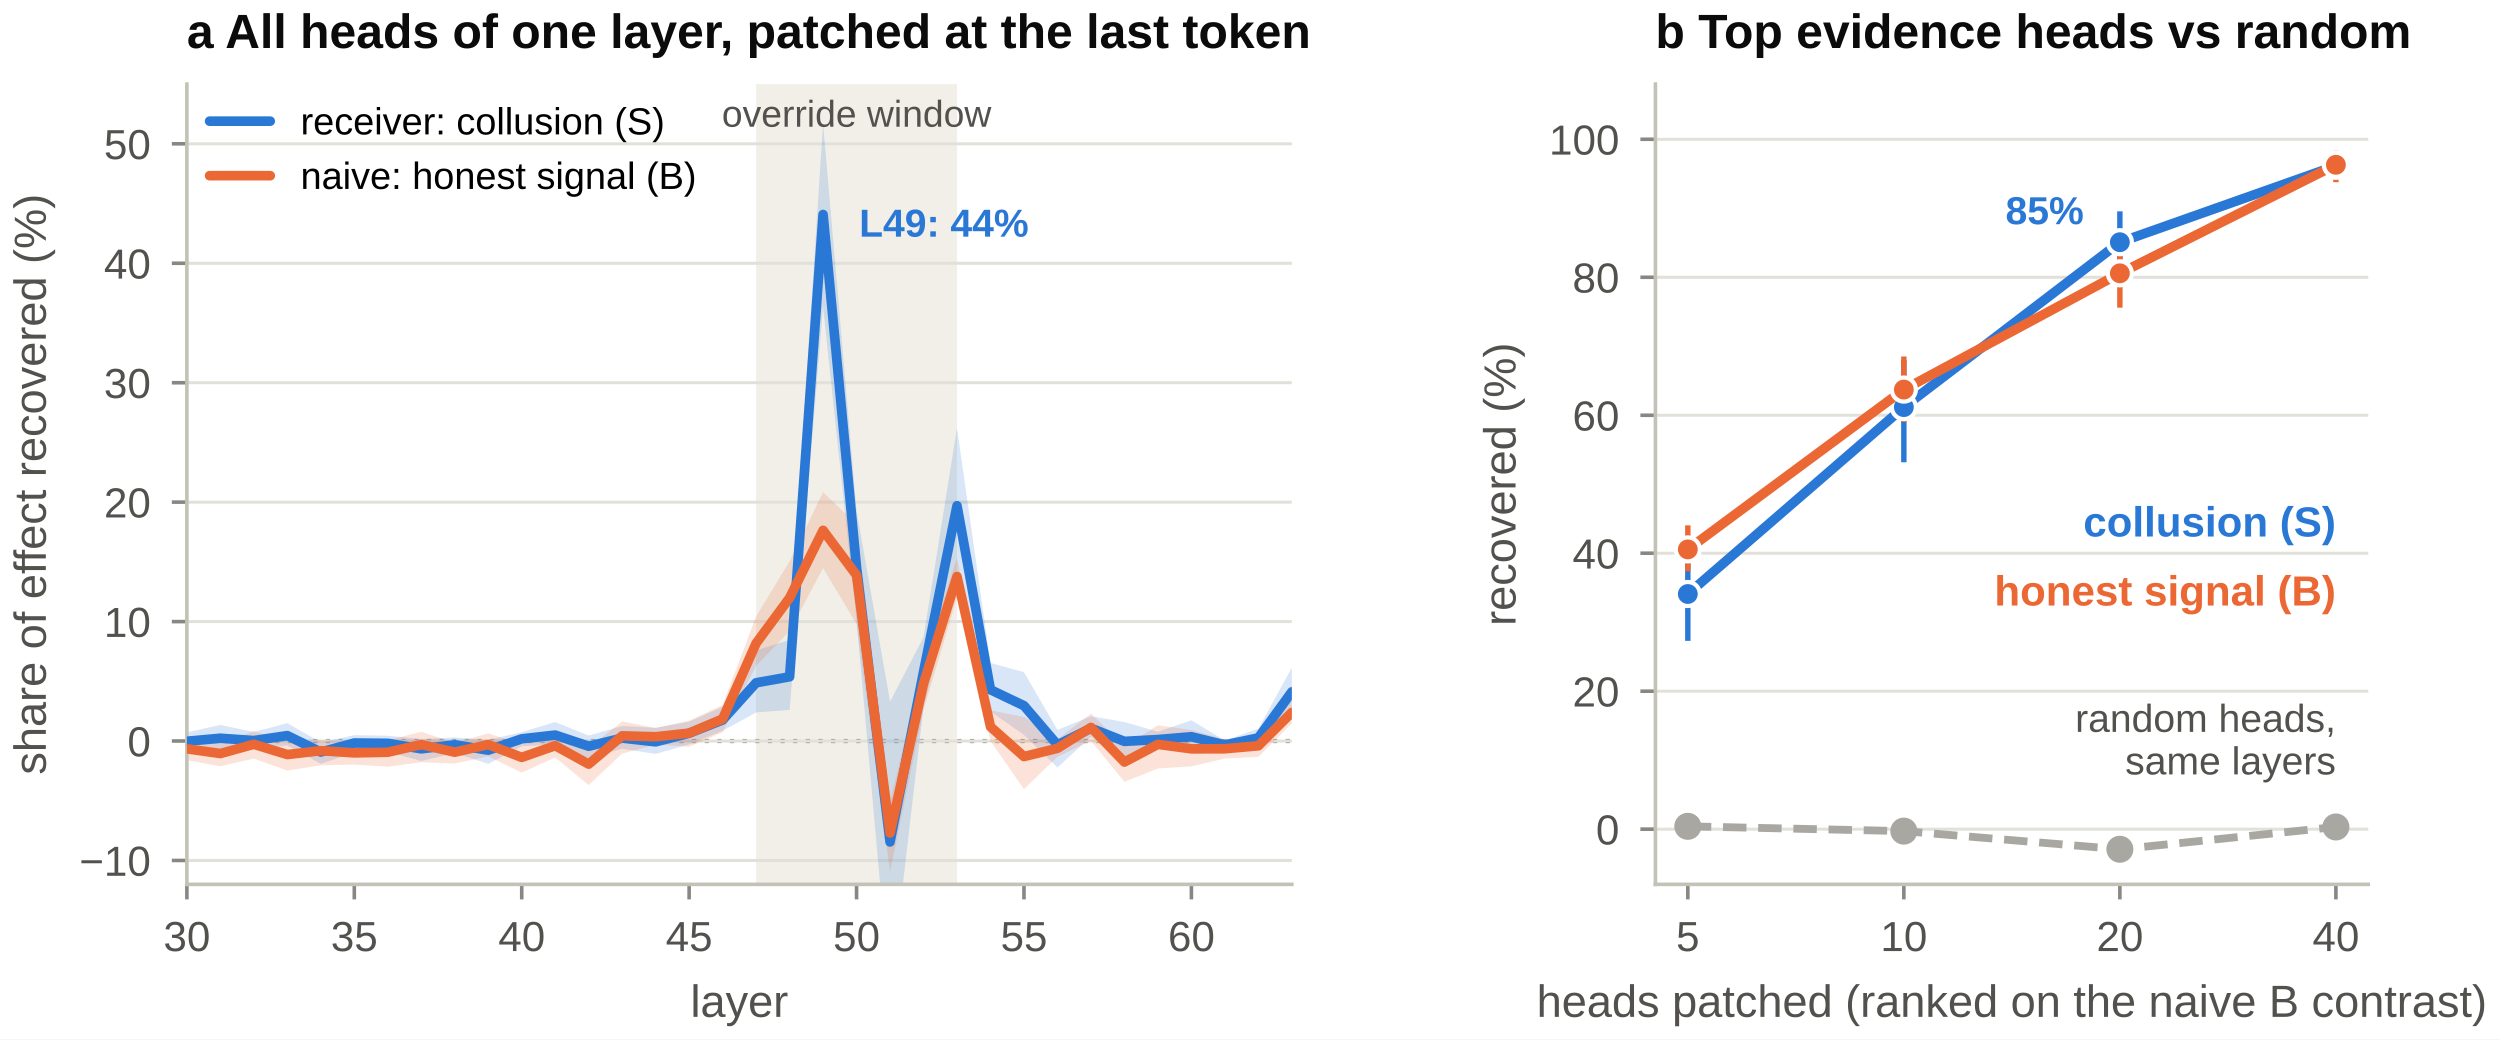
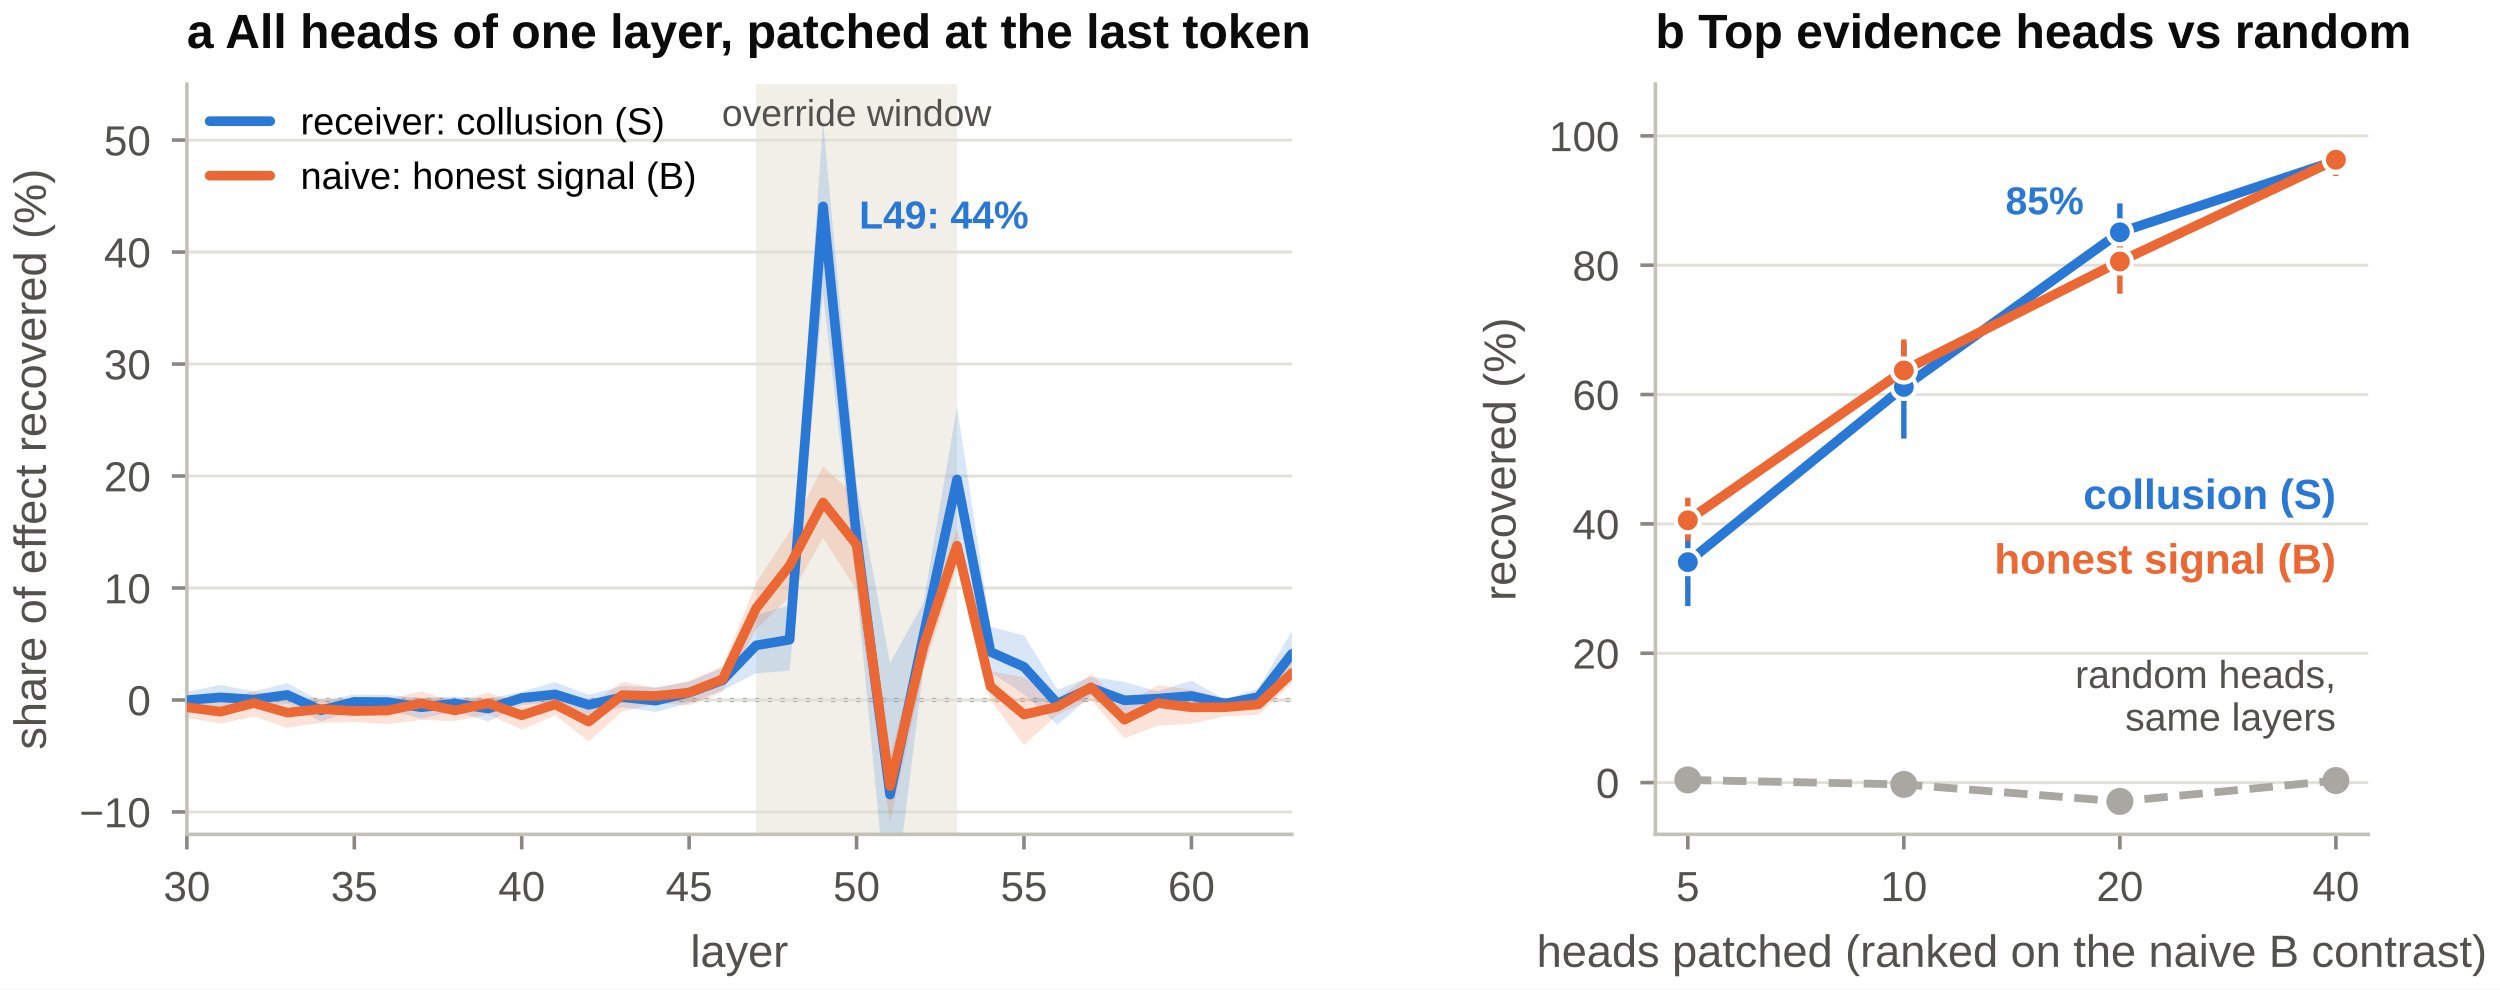
- <svg xmlns="http://www.w3.org/2000/svg" xmlns:xlink="http://www.w3.org/1999/xlink" width="415.67pt" height="172.808pt" viewBox="0 0 415.67 172.808" version="1.1">
+ <svg xmlns="http://www.w3.org/2000/svg" xmlns:xlink="http://www.w3.org/1999/xlink" width="415.67pt" height="164.492pt" viewBox="0 0 415.67 164.492" version="1.1">
  <defs>
    <style type="text/css">*{stroke-linejoin: round; stroke-linecap: butt}</style>
  </defs>
  <g id="figure_1">
    <g id="patch_1">
-       <path d="M 0 172.808  L 415.67 172.808  L 415.67 0  L 0 0  z " style="fill: #ffffff" />
+       <path d="M 0 164.492  L 415.67 164.492  L 415.67 0  L 0 0  z " style="fill: #ffffff" />
    </g>
    <g id="axes_1">
      <g id="patch_2">
-         <path d="M 31.072 147.04  L 214.793 147.04  L 214.793 13.984  L 31.072 13.984  z " style="fill: #ffffff" />
+         <path d="M 31.072 138.724  L 214.793 138.724  L 214.793 13.984  L 31.072 13.984  z " style="fill: #ffffff" />
      </g>
      <g id="patch_3">
-         <path d="M 125.716 147.04  L 159.12 147.04  L 159.12 13.984  L 125.716 13.984  z " clip-path="url(#pf3edeb8db0)" style="fill: #f1efe8" />
+         <path d="M 125.716 138.724  L 159.12 138.724  L 159.12 13.984  L 125.716 13.984  z " clip-path="url(#p1ea4acf7e7)" style="fill: #f1efe8" />
      </g>
      <g id="line2d_1">
-         <path d="M 31.072 123.209  L 214.793 123.209  " clip-path="url(#pf3edeb8db0)" style="fill: none; stroke-dasharray: 0.7,1.4; stroke-dashoffset: 0; stroke: #898781; stroke-width: 0.7" />
+         <path d="M 31.072 116.383  L 214.793 116.383  " clip-path="url(#p1ea4acf7e7)" style="fill: none; stroke-dasharray: 0.7,1.4; stroke-dashoffset: 0; stroke: #898781; stroke-width: 0.7" />
      </g>
      <g id="matplotlib.axis_1">
        <g id="xtick_1">
          <g id="line2d_2">
            <defs>
              <path id="mab112737f5" d="M 0 0  L 0 2.5  " style="stroke: #898781; stroke-width: 0.6" />
            </defs>
            <g>
-               <use xlink:href="#mab112737f5" x="31.072" y="147.04" style="fill: #898781; stroke: #898781; stroke-width: 0.6" />
+               <use xlink:href="#mab112737f5" x="31.072" y="138.724" style="fill: #898781; stroke: #898781; stroke-width: 0.6" />
            </g>
          </g>
          <g id="text_1">
-             <text style="font-size: 7px; font-family: 'Arial'; text-anchor: middle; fill: #52514e" x="31.072" y="158.136" transform="rotate(-0 31.07247 158.1364)">30</text>
+             <text style="font-size: 7px; font-family: 'Arial'; text-anchor: middle; fill: #52514e" x="31.072" y="149.82" transform="rotate(-0 31.07247 149.8204)">30</text>
          </g>
        </g>
        <g id="xtick_2">
          <g id="line2d_3">
            <g>
-               <use xlink:href="#mab112737f5" x="58.909" y="147.04" style="fill: #898781; stroke: #898781; stroke-width: 0.6" />
+               <use xlink:href="#mab112737f5" x="58.909" y="138.724" style="fill: #898781; stroke: #898781; stroke-width: 0.6" />
            </g>
          </g>
          <g id="text_2">
-             <text style="font-size: 7px; font-family: 'Arial'; text-anchor: middle; fill: #52514e" x="58.909" y="158.136" transform="rotate(-0 58.90892 158.1364)">35</text>
+             <text style="font-size: 7px; font-family: 'Arial'; text-anchor: middle; fill: #52514e" x="58.909" y="149.82" transform="rotate(-0 58.90892 149.8204)">35</text>
          </g>
        </g>
        <g id="xtick_3">
          <g id="line2d_4">
            <g>
-               <use xlink:href="#mab112737f5" x="86.745" y="147.04" style="fill: #898781; stroke: #898781; stroke-width: 0.6" />
+               <use xlink:href="#mab112737f5" x="86.745" y="138.724" style="fill: #898781; stroke: #898781; stroke-width: 0.6" />
            </g>
          </g>
          <g id="text_3">
-             <text style="font-size: 7px; font-family: 'Arial'; text-anchor: middle; fill: #52514e" x="86.745" y="158.136" transform="rotate(-0 86.74538 158.1364)">40</text>
+             <text style="font-size: 7px; font-family: 'Arial'; text-anchor: middle; fill: #52514e" x="86.745" y="149.82" transform="rotate(-0 86.74538 149.8204)">40</text>
          </g>
        </g>
        <g id="xtick_4">
          <g id="line2d_5">
            <g>
-               <use xlink:href="#mab112737f5" x="114.582" y="147.04" style="fill: #898781; stroke: #898781; stroke-width: 0.6" />
+               <use xlink:href="#mab112737f5" x="114.582" y="138.724" style="fill: #898781; stroke: #898781; stroke-width: 0.6" />
            </g>
          </g>
          <g id="text_4">
-             <text style="font-size: 7px; font-family: 'Arial'; text-anchor: middle; fill: #52514e" x="114.582" y="158.136" transform="rotate(-0 114.5818 158.1364)">45</text>
+             <text style="font-size: 7px; font-family: 'Arial'; text-anchor: middle; fill: #52514e" x="114.582" y="149.82" transform="rotate(-0 114.5818 149.8204)">45</text>
          </g>
        </g>
        <g id="xtick_5">
          <g id="line2d_6">
            <g>
-               <use xlink:href="#mab112737f5" x="142.418" y="147.04" style="fill: #898781; stroke: #898781; stroke-width: 0.6" />
+               <use xlink:href="#mab112737f5" x="142.418" y="138.724" style="fill: #898781; stroke: #898781; stroke-width: 0.6" />
            </g>
          </g>
          <g id="text_5">
-             <text style="font-size: 7px; font-family: 'Arial'; text-anchor: middle; fill: #52514e" x="142.418" y="158.136" transform="rotate(-0 142.4183 158.1364)">50</text>
+             <text style="font-size: 7px; font-family: 'Arial'; text-anchor: middle; fill: #52514e" x="142.418" y="149.82" transform="rotate(-0 142.4183 149.8204)">50</text>
          </g>
        </g>
        <g id="xtick_6">
          <g id="line2d_7">
            <g>
-               <use xlink:href="#mab112737f5" x="170.255" y="147.04" style="fill: #898781; stroke: #898781; stroke-width: 0.6" />
+               <use xlink:href="#mab112737f5" x="170.255" y="138.724" style="fill: #898781; stroke: #898781; stroke-width: 0.6" />
            </g>
          </g>
          <g id="text_6">
-             <text style="font-size: 7px; font-family: 'Arial'; text-anchor: middle; fill: #52514e" x="170.255" y="158.136" transform="rotate(-0 170.2547 158.1364)">55</text>
+             <text style="font-size: 7px; font-family: 'Arial'; text-anchor: middle; fill: #52514e" x="170.255" y="149.82" transform="rotate(-0 170.2547 149.8204)">55</text>
          </g>
        </g>
        <g id="xtick_7">
          <g id="line2d_8">
            <g>
-               <use xlink:href="#mab112737f5" x="198.091" y="147.04" style="fill: #898781; stroke: #898781; stroke-width: 0.6" />
+               <use xlink:href="#mab112737f5" x="198.091" y="138.724" style="fill: #898781; stroke: #898781; stroke-width: 0.6" />
            </g>
          </g>
          <g id="text_7">
-             <text style="font-size: 7px; font-family: 'Arial'; text-anchor: middle; fill: #52514e" x="198.091" y="158.136" transform="rotate(-0 198.0912 158.1364)">60</text>
+             <text style="font-size: 7px; font-family: 'Arial'; text-anchor: middle; fill: #52514e" x="198.091" y="149.82" transform="rotate(-0 198.0912 149.8204)">60</text>
          </g>
        </g>
        <g id="text_8">
-           <text style="font-size: 7.5px; font-family: 'Arial'; text-anchor: middle; fill: #52514e" x="122.933" y="169.07" transform="rotate(-0 122.9328 169.0698)">layer</text>
+           <text style="font-size: 7.5px; font-family: 'Arial'; text-anchor: middle; fill: #52514e" x="122.933" y="160.754" transform="rotate(-0 122.9328 160.7538)">layer</text>
        </g>
      </g>
      <g id="matplotlib.axis_2">
        <g id="ytick_1">
          <g id="line2d_9">
-             <path d="M 31.072 143.068  L 214.793 143.068  " clip-path="url(#pf3edeb8db0)" style="fill: none; stroke: #e1e0d9; stroke-width: 0.5; stroke-linecap: round" />
+             <path d="M 31.072 135.001  L 214.793 135.001  " clip-path="url(#p1ea4acf7e7)" style="fill: none; stroke: #e1e0d9; stroke-width: 0.5; stroke-linecap: round" />
          </g>
          <g id="line2d_10">
            <defs>
              <path id="medb2f1fa57" d="M 0 0  L -2.5 0  " style="stroke: #898781; stroke-width: 0.6" />
            </defs>
            <g>
-               <use xlink:href="#medb2f1fa57" x="31.072" y="143.068" style="fill: #898781; stroke: #898781; stroke-width: 0.6" />
+               <use xlink:href="#medb2f1fa57" x="31.072" y="135.001" style="fill: #898781; stroke: #898781; stroke-width: 0.6" />
            </g>
          </g>
          <g id="text_9">
-             <text style="font-size: 7px; font-family: 'Arial'; text-anchor: end; fill: #52514e" x="25.072" y="145.616" transform="rotate(-0 25.07247 145.6165)">−10</text>
+             <text style="font-size: 7px; font-family: 'Arial'; text-anchor: end; fill: #52514e" x="25.072" y="137.549" transform="rotate(-0 25.07247 137.5487)">−10</text>
          </g>
        </g>
        <g id="ytick_2">
          <g id="line2d_11">
-             <path d="M 31.072 123.209  L 214.793 123.209  " clip-path="url(#pf3edeb8db0)" style="fill: none; stroke: #e1e0d9; stroke-width: 0.5; stroke-linecap: round" />
+             <path d="M 31.072 116.383  L 214.793 116.383  " clip-path="url(#p1ea4acf7e7)" style="fill: none; stroke: #e1e0d9; stroke-width: 0.5; stroke-linecap: round" />
          </g>
          <g id="line2d_12">
            <g>
-               <use xlink:href="#medb2f1fa57" x="31.072" y="123.209" style="fill: #898781; stroke: #898781; stroke-width: 0.6" />
+               <use xlink:href="#medb2f1fa57" x="31.072" y="116.383" style="fill: #898781; stroke: #898781; stroke-width: 0.6" />
            </g>
          </g>
          <g id="text_10">
-             <text style="font-size: 7px; font-family: 'Arial'; text-anchor: end; fill: #52514e" x="25.072" y="125.757" transform="rotate(-0 25.07247 125.7574)">0</text>
+             <text style="font-size: 7px; font-family: 'Arial'; text-anchor: end; fill: #52514e" x="25.072" y="118.931" transform="rotate(-0 25.07247 118.9308)">0</text>
          </g>
        </g>
        <g id="ytick_3">
          <g id="line2d_13">
-             <path d="M 31.072 103.35  L 214.793 103.35  " clip-path="url(#pf3edeb8db0)" style="fill: none; stroke: #e1e0d9; stroke-width: 0.5; stroke-linecap: round" />
+             <path d="M 31.072 97.765  L 214.793 97.765  " clip-path="url(#p1ea4acf7e7)" style="fill: none; stroke: #e1e0d9; stroke-width: 0.5; stroke-linecap: round" />
          </g>
          <g id="line2d_14">
            <g>
-               <use xlink:href="#medb2f1fa57" x="31.072" y="103.35" style="fill: #898781; stroke: #898781; stroke-width: 0.6" />
+               <use xlink:href="#medb2f1fa57" x="31.072" y="97.765" style="fill: #898781; stroke: #898781; stroke-width: 0.6" />
            </g>
          </g>
          <g id="text_11">
-             <text style="font-size: 7px; font-family: 'Arial'; text-anchor: end; fill: #52514e" x="25.072" y="105.898" transform="rotate(-0 25.07247 105.8983)">10</text>
+             <text style="font-size: 7px; font-family: 'Arial'; text-anchor: end; fill: #52514e" x="25.072" y="100.313" transform="rotate(-0 25.07247 100.3129)">10</text>
          </g>
        </g>
        <g id="ytick_4">
          <g id="line2d_15">
-             <path d="M 31.072 83.491  L 214.793 83.491  " clip-path="url(#pf3edeb8db0)" style="fill: none; stroke: #e1e0d9; stroke-width: 0.5; stroke-linecap: round" />
+             <path d="M 31.072 79.147  L 214.793 79.147  " clip-path="url(#p1ea4acf7e7)" style="fill: none; stroke: #e1e0d9; stroke-width: 0.5; stroke-linecap: round" />
          </g>
          <g id="line2d_16">
            <g>
-               <use xlink:href="#medb2f1fa57" x="31.072" y="83.491" style="fill: #898781; stroke: #898781; stroke-width: 0.6" />
+               <use xlink:href="#medb2f1fa57" x="31.072" y="79.147" style="fill: #898781; stroke: #898781; stroke-width: 0.6" />
            </g>
          </g>
          <g id="text_12">
-             <text style="font-size: 7px; font-family: 'Arial'; text-anchor: end; fill: #52514e" x="25.072" y="86.039" transform="rotate(-0 25.07247 86.03918)">20</text>
+             <text style="font-size: 7px; font-family: 'Arial'; text-anchor: end; fill: #52514e" x="25.072" y="81.695" transform="rotate(-0 25.07247 81.695)">20</text>
          </g>
        </g>
        <g id="ytick_5">
          <g id="line2d_17">
-             <path d="M 31.072 63.632  L 214.793 63.632  " clip-path="url(#pf3edeb8db0)" style="fill: none; stroke: #e1e0d9; stroke-width: 0.5; stroke-linecap: round" />
+             <path d="M 31.072 60.529  L 214.793 60.529  " clip-path="url(#p1ea4acf7e7)" style="fill: none; stroke: #e1e0d9; stroke-width: 0.5; stroke-linecap: round" />
          </g>
          <g id="line2d_18">
            <g>
-               <use xlink:href="#medb2f1fa57" x="31.072" y="63.632" style="fill: #898781; stroke: #898781; stroke-width: 0.6" />
+               <use xlink:href="#medb2f1fa57" x="31.072" y="60.529" style="fill: #898781; stroke: #898781; stroke-width: 0.6" />
            </g>
          </g>
          <g id="text_13">
-             <text style="font-size: 7px; font-family: 'Arial'; text-anchor: end; fill: #52514e" x="25.072" y="66.18" transform="rotate(-0 25.07247 66.18008)">30</text>
+             <text style="font-size: 7px; font-family: 'Arial'; text-anchor: end; fill: #52514e" x="25.072" y="63.077" transform="rotate(-0 25.07247 63.07709)">30</text>
          </g>
        </g>
        <g id="ytick_6">
          <g id="line2d_19">
-             <path d="M 31.072 43.773  L 214.793 43.773  " clip-path="url(#pf3edeb8db0)" style="fill: none; stroke: #e1e0d9; stroke-width: 0.5; stroke-linecap: round" />
+             <path d="M 31.072 41.911  L 214.793 41.911  " clip-path="url(#p1ea4acf7e7)" style="fill: none; stroke: #e1e0d9; stroke-width: 0.5; stroke-linecap: round" />
          </g>
          <g id="line2d_20">
            <g>
-               <use xlink:href="#medb2f1fa57" x="31.072" y="43.773" style="fill: #898781; stroke: #898781; stroke-width: 0.6" />
+               <use xlink:href="#medb2f1fa57" x="31.072" y="41.911" style="fill: #898781; stroke: #898781; stroke-width: 0.6" />
            </g>
          </g>
          <g id="text_14">
-             <text style="font-size: 7px; font-family: 'Arial'; text-anchor: end; fill: #52514e" x="25.072" y="46.321" transform="rotate(-0 25.07247 46.32097)">40</text>
+             <text style="font-size: 7px; font-family: 'Arial'; text-anchor: end; fill: #52514e" x="25.072" y="44.459" transform="rotate(-0 25.07247 44.45918)">40</text>
          </g>
        </g>
        <g id="ytick_7">
          <g id="line2d_21">
-             <path d="M 31.072 23.914  L 214.793 23.914  " clip-path="url(#pf3edeb8db0)" style="fill: none; stroke: #e1e0d9; stroke-width: 0.5; stroke-linecap: round" />
+             <path d="M 31.072 23.293  L 214.793 23.293  " clip-path="url(#p1ea4acf7e7)" style="fill: none; stroke: #e1e0d9; stroke-width: 0.5; stroke-linecap: round" />
          </g>
          <g id="line2d_22">
            <g>
-               <use xlink:href="#medb2f1fa57" x="31.072" y="23.914" style="fill: #898781; stroke: #898781; stroke-width: 0.6" />
+               <use xlink:href="#medb2f1fa57" x="31.072" y="23.293" style="fill: #898781; stroke: #898781; stroke-width: 0.6" />
            </g>
          </g>
          <g id="text_15">
-             <text style="font-size: 7px; font-family: 'Arial'; text-anchor: end; fill: #52514e" x="25.072" y="26.462" transform="rotate(-0 25.07247 26.46187)">50</text>
+             <text style="font-size: 7px; font-family: 'Arial'; text-anchor: end; fill: #52514e" x="25.072" y="25.841" transform="rotate(-0 25.07247 25.84127)">50</text>
          </g>
        </g>
        <g id="text_16">
-           <text style="font-size: 7.5px; font-family: 'Arial'; text-anchor: middle; fill: #52514e" x="7.62" y="80.512" transform="rotate(-90 7.620205 80.51222)">share of effect recovered (%)</text>
+           <text style="font-size: 7.5px; font-family: 'Arial'; text-anchor: middle; fill: #52514e" x="7.62" y="76.354" transform="rotate(-90 7.620205 76.35422)">share of effect recovered (%)</text>
        </g>
      </g>
      <g id="FillBetweenPolyCollection_1">
        <defs>
-           <path id="m33d0aabedf" d="M 31.072 -51.042  L 31.072 -48.041  L 36.64 -48.264  L 42.207 -48.362  L 47.774 -48.846  L 53.342 -45.797  L 58.909 -47.71  L 64.476 -47.79  L 70.044 -46.273  L 75.611 -47.606  L 81.178 -45.793  L 86.745 -48.733  L 92.313 -49.018  L 97.88 -46.738  L 103.447 -48.311  L 109.015 -47.46  L 114.582 -49.017  L 120.149 -51.297  L 125.716 -54.351  L 131.284 -54.784  L 136.851 -121.769  L 142.418 -69.584  L 147.986 -7.407  L 153.553 -55.34  L 159.12 -76.73  L 164.687 -54.495  L 170.255 -50.613  L 175.822 -45.199  L 181.389 -50.326  L 186.957 -46.101  L 192.524 -48.737  L 198.091 -48.149  L 203.658 -48.23  L 209.226 -48.471  L 214.793 -54.295  L 214.793 -61.803  L 214.793 -61.803  L 209.226 -51.658  L 203.658 -49.678  L 198.091 -53.041  L 192.524 -51.149  L 186.957 -52.758  L 181.389 -53.721  L 175.822 -51.434  L 170.255 -61.044  L 164.687 -62.576  L 159.12 -101.647  L 153.553 -66.857  L 147.986 -56.145  L 142.418 -87.884  L 136.851 -152.266  L 131.284 -66.429  L 125.716 -64.655  L 120.149 -55.301  L 114.582 -52.822  L 109.015 -51.785  L 103.447 -52.1  L 97.88 -50.507  L 92.313 -52.756  L 86.745 -51.072  L 81.178 -49.794  L 75.611 -50.19  L 70.044 -49.945  L 64.476 -50.481  L 58.909 -50.574  L 53.342 -49.377  L 47.774 -52.568  L 42.207 -51.109  L 36.64 -52.275  L 31.072 -51.042  z " />
+           <path id="mab579685a5" d="M 31.072 -49.463  L 31.072 -46.649  L 36.64 -46.858  L 42.207 -46.95  L 47.774 -47.404  L 53.342 -44.546  L 58.909 -46.339  L 64.476 -46.413  L 70.044 -44.991  L 75.611 -46.241  L 81.178 -44.542  L 86.745 -47.297  L 92.313 -47.564  L 97.88 -45.427  L 103.447 -46.902  L 109.015 -46.104  L 114.582 -47.564  L 120.149 -49.702  L 125.716 -52.564  L 131.284 -52.971  L 136.851 -115.769  L 142.418 -66.845  L 147.986 -8.554  L 153.553 -53.491  L 159.12 -73.545  L 164.687 -52.7  L 170.255 -49.06  L 175.822 -43.985  L 181.389 -48.791  L 186.957 -44.83  L 192.524 -47.302  L 198.091 -46.75  L 203.658 -46.826  L 209.226 -47.052  L 214.793 -52.512  L 214.793 -59.55  L 214.793 -59.55  L 209.226 -50.04  L 203.658 -48.183  L 198.091 -51.336  L 192.524 -49.562  L 186.957 -51.071  L 181.389 -51.974  L 175.822 -49.83  L 170.255 -58.839  L 164.687 -60.275  L 159.12 -96.905  L 153.553 -64.289  L 147.986 -54.247  L 142.418 -84.002  L 136.851 -144.36  L 131.284 -63.888  L 125.716 -62.225  L 120.149 -53.455  L 114.582 -51.131  L 109.015 -50.159  L 103.447 -50.454  L 97.88 -48.961  L 92.313 -51.07  L 86.745 -49.491  L 81.178 -48.293  L 75.611 -48.664  L 70.044 -48.434  L 64.476 -48.937  L 58.909 -49.024  L 53.342 -47.902  L 47.774 -50.893  L 42.207 -49.525  L 36.64 -50.619  L 31.072 -49.463  z " />
        </defs>
-         <g clip-path="url(#pf3edeb8db0)">
-           <use xlink:href="#m33d0aabedf" x="0" y="172.808" style="fill: #2a78d6; fill-opacity: 0.18" />
+         <g clip-path="url(#p1ea4acf7e7)">
+           <use xlink:href="#mab579685a5" x="0" y="164.492" style="fill: #2a78d6; fill-opacity: 0.18" />
        </g>
      </g>
      <g id="FillBetweenPolyCollection_2">
        <defs>
-           <path id="m84be676e4f" d="M 31.072 -49.839  L 31.072 -46.404  L 36.64 -45.409  L 42.207 -46.674  L 47.774 -44.687  L 53.342 -45.556  L 58.909 -45.683  L 64.476 -45.324  L 70.044 -46.056  L 75.611 -45.855  L 81.178 -47.045  L 86.745 -44.352  L 92.313 -46.868  L 97.88 -42.263  L 103.447 -47.512  L 109.015 -49.001  L 114.582 -48.652  L 120.149 -51.047  L 125.716 -62.102  L 131.284 -67.869  L 136.851 -78.357  L 142.418 -69.041  L 147.986 -27.902  L 153.553 -54.773  L 159.12 -73.45  L 164.687 -49.597  L 170.255 -41.597  L 175.822 -46.969  L 181.389 -49.638  L 186.957 -42.817  L 192.524 -45.038  L 198.091 -45.386  L 203.658 -46.692  L 209.226 -46.963  L 214.793 -52.527  L 214.793 -56.395  L 214.793 -56.395  L 209.226 -50.58  L 203.658 -49.891  L 198.091 -51.436  L 192.524 -52.22  L 186.957 -48.659  L 181.389 -54.174  L 175.822 -49.888  L 170.255 -53.597  L 164.687 -54.695  L 159.12 -79.983  L 153.553 -62.794  L 147.986 -39.422  L 142.418 -85.626  L 136.851 -90.986  L 131.284 -79.476  L 125.716 -70.317  L 120.149 -55.596  L 114.582 -52.984  L 109.015 -51.784  L 103.447 -52.851  L 97.88 -48.496  L 92.313 -50.705  L 86.745 -49.023  L 81.178 -50.883  L 75.611 -49.308  L 70.044 -51.134  L 64.476 -49.755  L 58.909 -49.323  L 53.342 -49.765  L 47.774 -49.539  L 42.207 -51.222  L 36.64 -49.239  L 31.072 -49.839  z " />
+           <path id="m5b439395c6" d="M 31.072 -48.334  L 31.072 -45.114  L 36.64 -44.181  L 42.207 -45.368  L 47.774 -43.504  L 53.342 -44.32  L 58.909 -44.439  L 64.476 -44.102  L 70.044 -44.788  L 75.611 -44.6  L 81.178 -45.715  L 86.745 -43.191  L 92.313 -45.549  L 97.88 -41.232  L 103.447 -46.153  L 109.015 -47.549  L 114.582 -47.222  L 120.149 -49.467  L 125.716 -59.831  L 131.284 -65.238  L 136.851 -75.07  L 142.418 -66.336  L 147.986 -27.769  L 153.553 -52.96  L 159.12 -70.47  L 164.687 -48.107  L 170.255 -40.608  L 175.822 -45.644  L 181.389 -48.147  L 186.957 -41.751  L 192.524 -43.834  L 198.091 -44.16  L 203.658 -45.384  L 209.226 -45.638  L 214.793 -50.854  L 214.793 -54.481  L 214.793 -54.481  L 209.226 -49.03  L 203.658 -48.383  L 198.091 -49.832  L 192.524 -50.567  L 186.957 -47.228  L 181.389 -52.399  L 175.822 -48.38  L 170.255 -51.858  L 164.687 -52.887  L 159.12 -76.595  L 153.553 -60.48  L 147.986 -38.569  L 142.418 -81.885  L 136.851 -86.91  L 131.284 -76.119  L 125.716 -67.533  L 120.149 -53.731  L 114.582 -51.283  L 109.015 -50.158  L 103.447 -51.159  L 97.88 -47.075  L 92.313 -49.146  L 86.745 -47.57  L 81.178 -49.314  L 75.611 -47.836  L 70.044 -49.548  L 64.476 -48.256  L 58.909 -47.851  L 53.342 -48.265  L 47.774 -48.053  L 42.207 -49.631  L 36.64 -47.772  L 31.072 -48.334  z " />
        </defs>
-         <g clip-path="url(#pf3edeb8db0)">
-           <use xlink:href="#m84be676e4f" x="0" y="172.808" style="fill: #eb6834; fill-opacity: 0.18" />
+         <g clip-path="url(#p1ea4acf7e7)">
+           <use xlink:href="#m5b439395c6" x="0" y="164.492" style="fill: #eb6834; fill-opacity: 0.18" />
        </g>
      </g>
      <g id="patch_4">
-         <path d="M 31.072 147.04  L 31.072 13.984  " style="fill: none; stroke: #c3c2b7; stroke-width: 0.6; stroke-linejoin: miter; stroke-linecap: square" />
+         <path d="M 31.072 138.724  L 31.072 13.984  " style="fill: none; stroke: #c3c2b7; stroke-width: 0.6; stroke-linejoin: miter; stroke-linecap: square" />
      </g>
      <g id="patch_5">
-         <path d="M 31.072 147.04  L 214.793 147.04  " style="fill: none; stroke: #c3c2b7; stroke-width: 0.6; stroke-linejoin: miter; stroke-linecap: square" />
+         <path d="M 31.072 138.724  L 214.793 138.724  " style="fill: none; stroke: #c3c2b7; stroke-width: 0.6; stroke-linejoin: miter; stroke-linecap: square" />
      </g>
      <g id="text_17">
-         <text style="font-size: 6.2px; font-family: 'Arial'; text-anchor: middle; fill: #52514e" x="142.418" y="21.072" transform="rotate(-0 142.4183 21.07193)">override window</text>
+         <text style="font-size: 6.2px; font-family: 'Arial'; text-anchor: middle; fill: #52514e" x="142.418" y="20.947" transform="rotate(-0 142.4183 20.94719)">override window</text>
      </g>
      <g id="line2d_23">
-         <path d="M 31.072 123.247  L 36.64 122.744  L 42.207 123.13  L 47.774 122.308  L 53.342 125.04  L 58.909 123.54  L 64.476 123.591  L 70.044 124.508  L 75.611 123.832  L 81.178 124.731  L 86.745 122.846  L 92.313 122.217  L 97.88 124.075  L 103.447 122.72  L 109.015 123.344  L 114.582 121.914  L 120.149 119.704  L 125.716 113.527  L 131.284 112.525  L 136.851 35.669  L 142.418 94.429  L 147.986 139.986  L 153.553 111.706  L 159.12 84.092  L 164.687 114.681  L 170.255 117.338  L 175.822 123.849  L 181.389 121.083  L 186.957 123.268  L 192.524 122.961  L 198.091 122.494  L 203.658 123.859  L 209.226 122.684  L 214.793 115.033  " clip-path="url(#pf3edeb8db0)" style="fill: none; stroke: #2a78d6; stroke-width: 1.6; stroke-linecap: round" />
+         <path d="M 31.072 116.418  L 36.64 115.946  L 42.207 116.308  L 47.774 115.538  L 53.342 118.099  L 58.909 116.693  L 64.476 116.74  L 70.044 117.6  L 75.611 116.966  L 81.178 117.81  L 86.745 116.042  L 92.313 115.452  L 97.88 117.194  L 103.447 115.924  L 109.015 116.509  L 114.582 115.169  L 120.149 113.097  L 125.716 107.306  L 131.284 106.366  L 136.851 34.314  L 142.418 89.401  L 147.986 132.111  L 153.553 105.599  L 159.12 79.711  L 164.687 108.387  L 170.255 110.878  L 175.822 116.983  L 181.389 114.389  L 186.957 116.438  L 192.524 116.15  L 198.091 115.712  L 203.658 116.992  L 209.226 115.89  L 214.793 108.717  " clip-path="url(#p1ea4acf7e7)" style="fill: none; stroke: #2a78d6; stroke-width: 1.6; stroke-linecap: round" />
      </g>
      <g id="line2d_24">
-         <path d="M 31.072 124.505  L 36.64 125.289  L 42.207 123.751  L 47.774 125.459  L 53.342 124.816  L 58.909 125.181  L 64.476 125.073  L 70.044 123.797  L 75.611 125.064  L 81.178 123.795  L 86.745 125.928  L 92.313 123.983  L 97.88 127.051  L 103.447 122.343  L 109.015 122.499  L 114.582 121.894  L 120.149 119.532  L 125.716 106.962  L 131.284 99.404  L 136.851 88.182  L 142.418 95.652  L 147.986 138.494  L 153.553 113.641  L 159.12 95.859  L 164.687 120.833  L 170.255 125.791  L 175.822 124.421  L 181.389 120.948  L 186.957 126.705  L 192.524 123.764  L 198.091 124.511  L 203.658 124.495  L 209.226 124.001  L 214.793 118.453  " clip-path="url(#pf3edeb8db0)" style="fill: none; stroke: #eb6834; stroke-width: 1.6; stroke-linecap: round" />
+         <path d="M 31.072 117.597  L 36.64 118.333  L 42.207 116.891  L 47.774 118.492  L 53.342 117.889  L 58.909 118.231  L 64.476 118.13  L 70.044 116.934  L 75.611 118.121  L 81.178 116.932  L 86.745 118.931  L 92.313 117.109  L 97.88 119.985  L 103.447 115.571  L 109.015 115.717  L 114.582 115.149  L 120.149 112.935  L 125.716 101.151  L 131.284 94.065  L 136.851 83.545  L 142.418 90.548  L 147.986 130.712  L 153.553 107.413  L 159.12 90.742  L 164.687 114.155  L 170.255 118.803  L 175.822 117.518  L 181.389 114.263  L 186.957 119.66  L 192.524 116.903  L 198.091 117.603  L 203.658 117.588  L 209.226 117.125  L 214.793 111.924  " clip-path="url(#p1ea4acf7e7)" style="fill: none; stroke: #eb6834; stroke-width: 1.6; stroke-linecap: round" />
      </g>
      <g id="text_18">
-         <text style="font-weight: 700; font-size: 6.5px; font-family: 'Arial'; text-anchor: start; fill: #2a78d6" x="142.851" y="39.351" transform="rotate(-0 142.851 39.35141)">L49: 44%</text>
+         <text style="font-weight: 700; font-size: 6.5px; font-family: 'Arial'; text-anchor: start; fill: #2a78d6" x="142.851" y="37.996" transform="rotate(-0 142.851 37.99609)">L49: 44%</text>
      </g>
      <g id="text_19">
        <text style="font-weight: 700; font-size: 8px; font-family: 'Arial'; text-anchor: start; fill: #0b0b0b" x="31.072" y="7.984" transform="rotate(-0 31.07247 7.984219)">a   All heads of one layer, patched at the last token</text>
      </g>
      <g id="legend_1">
        <g id="line2d_25">
          <path d="M 34.852 20.146  L 39.892 20.146  L 44.932 20.146  " style="fill: none; stroke: #2a78d6; stroke-width: 1.6; stroke-linecap: round" />
        </g>
        <g id="text_20">
          <text style="font-size: 6.3px; font-family: 'Arial'; text-anchor: start" x="49.972" y="22.351" transform="rotate(-0 49.97247 22.35079)">receiver: collusion (S)</text>
        </g>
        <g id="line2d_26">
          <path d="M 34.852 29.208  L 39.892 29.208  L 44.932 29.208  " style="fill: none; stroke: #eb6834; stroke-width: 1.6; stroke-linecap: round" />
        </g>
        <g id="text_21">
          <text style="font-size: 6.3px; font-family: 'Arial'; text-anchor: start" x="49.972" y="31.413" transform="rotate(-0 49.97247 31.41332)">naive: honest signal (B)</text>
        </g>
      </g>
    </g>
    <g id="axes_2">
      <g id="patch_6">
-         <path d="M 275.243 147.04  L 393.772 147.04  L 393.772 13.984  L 275.243 13.984  z " style="fill: #ffffff" />
+         <path d="M 275.243 138.724  L 393.772 138.724  L 393.772 13.984  L 275.243 13.984  z " style="fill: #ffffff" />
      </g>
      <g id="matplotlib.axis_3">
        <g id="xtick_8">
          <g id="line2d_27">
            <g>
-               <use xlink:href="#mab112737f5" x="280.631" y="147.04" style="fill: #898781; stroke: #898781; stroke-width: 0.6" />
+               <use xlink:href="#mab112737f5" x="280.631" y="138.724" style="fill: #898781; stroke: #898781; stroke-width: 0.6" />
            </g>
          </g>
          <g id="text_22">
-             <text style="font-size: 7px; font-family: 'Arial'; text-anchor: middle; fill: #52514e" x="280.631" y="158.136" transform="rotate(-0 280.6308 158.1364)">5</text>
+             <text style="font-size: 7px; font-family: 'Arial'; text-anchor: middle; fill: #52514e" x="280.631" y="149.82" transform="rotate(-0 280.6308 149.8204)">5</text>
          </g>
        </g>
        <g id="xtick_9">
          <g id="line2d_28">
            <g>
-               <use xlink:href="#mab112737f5" x="316.549" y="147.04" style="fill: #898781; stroke: #898781; stroke-width: 0.6" />
+               <use xlink:href="#mab112737f5" x="316.549" y="138.724" style="fill: #898781; stroke: #898781; stroke-width: 0.6" />
            </g>
          </g>
          <g id="text_23">
-             <text style="font-size: 7px; font-family: 'Arial'; text-anchor: middle; fill: #52514e" x="316.549" y="158.136" transform="rotate(-0 316.5488 158.1364)">10</text>
+             <text style="font-size: 7px; font-family: 'Arial'; text-anchor: middle; fill: #52514e" x="316.549" y="149.82" transform="rotate(-0 316.5488 149.8204)">10</text>
          </g>
        </g>
        <g id="xtick_10">
          <g id="line2d_29">
            <g>
-               <use xlink:href="#mab112737f5" x="352.467" y="147.04" style="fill: #898781; stroke: #898781; stroke-width: 0.6" />
+               <use xlink:href="#mab112737f5" x="352.467" y="138.724" style="fill: #898781; stroke: #898781; stroke-width: 0.6" />
            </g>
          </g>
          <g id="text_24">
-             <text style="font-size: 7px; font-family: 'Arial'; text-anchor: middle; fill: #52514e" x="352.467" y="158.136" transform="rotate(-0 352.4668 158.1364)">20</text>
+             <text style="font-size: 7px; font-family: 'Arial'; text-anchor: middle; fill: #52514e" x="352.467" y="149.82" transform="rotate(-0 352.4668 149.8204)">20</text>
          </g>
        </g>
        <g id="xtick_11">
          <g id="line2d_30">
            <g>
-               <use xlink:href="#mab112737f5" x="388.385" y="147.04" style="fill: #898781; stroke: #898781; stroke-width: 0.6" />
+               <use xlink:href="#mab112737f5" x="388.385" y="138.724" style="fill: #898781; stroke: #898781; stroke-width: 0.6" />
            </g>
          </g>
          <g id="text_25">
-             <text style="font-size: 7px; font-family: 'Arial'; text-anchor: middle; fill: #52514e" x="388.385" y="158.136" transform="rotate(-0 388.3848 158.1364)">40</text>
+             <text style="font-size: 7px; font-family: 'Arial'; text-anchor: middle; fill: #52514e" x="388.385" y="149.82" transform="rotate(-0 388.3848 149.8204)">40</text>
          </g>
        </g>
        <g id="text_26">
-           <text style="font-size: 7.5px; font-family: 'Arial'; text-anchor: middle; fill: #52514e" x="334.508" y="169.07" transform="rotate(-0 334.5078 169.0698)">heads patched (ranked on the naive B contrast)</text>
+           <text style="font-size: 7.5px; font-family: 'Arial'; text-anchor: middle; fill: #52514e" x="334.508" y="160.754" transform="rotate(-0 334.5078 160.7538)">heads patched (ranked on the naive B contrast)</text>
        </g>
      </g>
      <g id="matplotlib.axis_4">
        <g id="ytick_8">
          <g id="line2d_31">
-             <path d="M 275.243 137.864  L 393.772 137.864  " clip-path="url(#pa5e61d7f1d)" style="fill: none; stroke: #e1e0d9; stroke-width: 0.5; stroke-linecap: round" />
+             <path d="M 275.243 130.121  L 393.772 130.121  " clip-path="url(#p276966b67a)" style="fill: none; stroke: #e1e0d9; stroke-width: 0.5; stroke-linecap: round" />
          </g>
          <g id="line2d_32">
            <g>
-               <use xlink:href="#medb2f1fa57" x="275.243" y="137.864" style="fill: #898781; stroke: #898781; stroke-width: 0.6" />
+               <use xlink:href="#medb2f1fa57" x="275.243" y="130.121" style="fill: #898781; stroke: #898781; stroke-width: 0.6" />
            </g>
          </g>
          <g id="text_27">
-             <text style="font-size: 7px; font-family: 'Arial'; text-anchor: end; fill: #52514e" x="269.243" y="140.412" transform="rotate(-0 269.2431 140.412)">0</text>
+             <text style="font-size: 7px; font-family: 'Arial'; text-anchor: end; fill: #52514e" x="269.243" y="132.67" transform="rotate(-0 269.2431 132.6696)">0</text>
          </g>
        </g>
        <g id="ytick_9">
          <g id="line2d_33">
-             <path d="M 275.243 114.923  L 393.772 114.923  " clip-path="url(#pa5e61d7f1d)" style="fill: none; stroke: #e1e0d9; stroke-width: 0.5; stroke-linecap: round" />
+             <path d="M 275.243 108.615  L 393.772 108.615  " clip-path="url(#p276966b67a)" style="fill: none; stroke: #e1e0d9; stroke-width: 0.5; stroke-linecap: round" />
          </g>
          <g id="line2d_34">
            <g>
-               <use xlink:href="#medb2f1fa57" x="275.243" y="114.923" style="fill: #898781; stroke: #898781; stroke-width: 0.6" />
+               <use xlink:href="#medb2f1fa57" x="275.243" y="108.615" style="fill: #898781; stroke: #898781; stroke-width: 0.6" />
            </g>
          </g>
          <g id="text_28">
-             <text style="font-size: 7px; font-family: 'Arial'; text-anchor: end; fill: #52514e" x="269.243" y="117.471" transform="rotate(-0 269.2431 117.4713)">20</text>
+             <text style="font-size: 7px; font-family: 'Arial'; text-anchor: end; fill: #52514e" x="269.243" y="111.163" transform="rotate(-0 269.2431 111.1627)">20</text>
          </g>
        </g>
        <g id="ytick_10">
          <g id="line2d_35">
-             <path d="M 275.243 91.983  L 393.772 91.983  " clip-path="url(#pa5e61d7f1d)" style="fill: none; stroke: #e1e0d9; stroke-width: 0.5; stroke-linecap: round" />
+             <path d="M 275.243 87.108  L 393.772 87.108  " clip-path="url(#p276966b67a)" style="fill: none; stroke: #e1e0d9; stroke-width: 0.5; stroke-linecap: round" />
          </g>
          <g id="line2d_36">
            <g>
-               <use xlink:href="#medb2f1fa57" x="275.243" y="91.983" style="fill: #898781; stroke: #898781; stroke-width: 0.6" />
+               <use xlink:href="#medb2f1fa57" x="275.243" y="87.108" style="fill: #898781; stroke: #898781; stroke-width: 0.6" />
            </g>
          </g>
          <g id="text_29">
-             <text style="font-size: 7px; font-family: 'Arial'; text-anchor: end; fill: #52514e" x="269.243" y="94.531" transform="rotate(-0 269.2431 94.53066)">40</text>
+             <text style="font-size: 7px; font-family: 'Arial'; text-anchor: end; fill: #52514e" x="269.243" y="89.656" transform="rotate(-0 269.2431 89.65576)">40</text>
          </g>
        </g>
        <g id="ytick_11">
          <g id="line2d_37">
-             <path d="M 275.243 69.042  L 393.772 69.042  " clip-path="url(#pa5e61d7f1d)" style="fill: none; stroke: #e1e0d9; stroke-width: 0.5; stroke-linecap: round" />
+             <path d="M 275.243 65.601  L 393.772 65.601  " clip-path="url(#p276966b67a)" style="fill: none; stroke: #e1e0d9; stroke-width: 0.5; stroke-linecap: round" />
          </g>
          <g id="line2d_38">
            <g>
-               <use xlink:href="#medb2f1fa57" x="275.243" y="69.042" style="fill: #898781; stroke: #898781; stroke-width: 0.6" />
+               <use xlink:href="#medb2f1fa57" x="275.243" y="65.601" style="fill: #898781; stroke: #898781; stroke-width: 0.6" />
            </g>
          </g>
          <g id="text_30">
-             <text style="font-size: 7px; font-family: 'Arial'; text-anchor: end; fill: #52514e" x="269.243" y="71.59" transform="rotate(-0 269.2431 71.58997)">60</text>
+             <text style="font-size: 7px; font-family: 'Arial'; text-anchor: end; fill: #52514e" x="269.243" y="68.149" transform="rotate(-0 269.2431 68.14887)">60</text>
          </g>
        </g>
        <g id="ytick_12">
          <g id="line2d_39">
-             <path d="M 275.243 46.101  L 393.772 46.101  " clip-path="url(#pa5e61d7f1d)" style="fill: none; stroke: #e1e0d9; stroke-width: 0.5; stroke-linecap: round" />
+             <path d="M 275.243 44.094  L 393.772 44.094  " clip-path="url(#p276966b67a)" style="fill: none; stroke: #e1e0d9; stroke-width: 0.5; stroke-linecap: round" />
          </g>
          <g id="line2d_40">
            <g>
-               <use xlink:href="#medb2f1fa57" x="275.243" y="46.101" style="fill: #898781; stroke: #898781; stroke-width: 0.6" />
+               <use xlink:href="#medb2f1fa57" x="275.243" y="44.094" style="fill: #898781; stroke: #898781; stroke-width: 0.6" />
            </g>
          </g>
          <g id="text_31">
-             <text style="font-size: 7px; font-family: 'Arial'; text-anchor: end; fill: #52514e" x="269.243" y="48.649" transform="rotate(-0 269.2431 48.64928)">80</text>
+             <text style="font-size: 7px; font-family: 'Arial'; text-anchor: end; fill: #52514e" x="269.243" y="46.642" transform="rotate(-0 269.2431 46.64197)">80</text>
          </g>
        </g>
        <g id="ytick_13">
          <g id="line2d_41">
-             <path d="M 275.243 23.16  L 393.772 23.16  " clip-path="url(#pa5e61d7f1d)" style="fill: none; stroke: #e1e0d9; stroke-width: 0.5; stroke-linecap: round" />
+             <path d="M 275.243 22.587  L 393.772 22.587  " clip-path="url(#p276966b67a)" style="fill: none; stroke: #e1e0d9; stroke-width: 0.5; stroke-linecap: round" />
          </g>
          <g id="line2d_42">
            <g>
-               <use xlink:href="#medb2f1fa57" x="275.243" y="23.16" style="fill: #898781; stroke: #898781; stroke-width: 0.6" />
+               <use xlink:href="#medb2f1fa57" x="275.243" y="22.587" style="fill: #898781; stroke: #898781; stroke-width: 0.6" />
            </g>
          </g>
          <g id="text_32">
-             <text style="font-size: 7px; font-family: 'Arial'; text-anchor: end; fill: #52514e" x="269.243" y="25.709" transform="rotate(-0 269.2431 25.70859)">100</text>
+             <text style="font-size: 7px; font-family: 'Arial'; text-anchor: end; fill: #52514e" x="269.243" y="25.135" transform="rotate(-0 269.2431 25.13507)">100</text>
          </g>
        </g>
        <g id="text_33">
-           <text style="font-size: 7.5px; font-family: 'Arial'; text-anchor: middle; fill: #52514e" x="251.987" y="80.512" transform="rotate(-90 251.9866 80.51222)">recovered (%)</text>
+           <text style="font-size: 7.5px; font-family: 'Arial'; text-anchor: middle; fill: #52514e" x="251.987" y="76.354" transform="rotate(-90 251.9866 76.35422)">recovered (%)</text>
        </g>
      </g>
      <g id="line2d_43">
-         <path d="M 280.631 137.391  L 316.549 138.187  L 352.467 141.204  L 388.385 137.498  " clip-path="url(#pa5e61d7f1d)" style="fill: none; stroke-dasharray: 3.9,1.95; stroke-dashoffset: 0; stroke: #a8a7a1; stroke-width: 1.3" />
+         <path d="M 280.631 129.678  L 316.549 130.424  L 352.467 133.253  L 388.385 129.779  " clip-path="url(#p276966b67a)" style="fill: none; stroke-dasharray: 3.9,1.95; stroke-dashoffset: 0; stroke: #a8a7a1; stroke-width: 1.3" />
        <defs>
          <path id="m9973a36992" d="M 0 1.75  C 0.464 1.75 0.909 1.566 1.237 1.237  C 1.566 0.909 1.75 0.464 1.75 0  C 1.75 -0.464 1.566 -0.909 1.237 -1.237  C 0.909 -1.566 0.464 -1.75 0 -1.75  C -0.464 -1.75 -0.909 -1.566 -1.237 -1.237  C -1.566 -0.909 -1.75 -0.464 -1.75 0  C -1.75 0.464 -1.566 0.909 -1.237 1.237  C -0.909 1.566 -0.464 1.75 0 1.75  z " style="stroke: #a8a7a1" />
        </defs>
-         <g clip-path="url(#pa5e61d7f1d)">
-           <use xlink:href="#m9973a36992" x="280.631" y="137.391" style="fill: #a8a7a1; stroke: #a8a7a1" />
-           <use xlink:href="#m9973a36992" x="316.549" y="138.187" style="fill: #a8a7a1; stroke: #a8a7a1" />
-           <use xlink:href="#m9973a36992" x="352.467" y="141.204" style="fill: #a8a7a1; stroke: #a8a7a1" />
-           <use xlink:href="#m9973a36992" x="388.385" y="137.498" style="fill: #a8a7a1; stroke: #a8a7a1" />
+         <g clip-path="url(#p276966b67a)">
+           <use xlink:href="#m9973a36992" x="280.631" y="129.678" style="fill: #a8a7a1; stroke: #a8a7a1" />
+           <use xlink:href="#m9973a36992" x="316.549" y="130.424" style="fill: #a8a7a1; stroke: #a8a7a1" />
+           <use xlink:href="#m9973a36992" x="352.467" y="133.253" style="fill: #a8a7a1; stroke: #a8a7a1" />
+           <use xlink:href="#m9973a36992" x="388.385" y="129.779" style="fill: #a8a7a1; stroke: #a8a7a1" />
        </g>
      </g>
      <g id="patch_7">
-         <path d="M 275.243 147.04  L 275.243 13.984  " style="fill: none; stroke: #c3c2b7; stroke-width: 0.6; stroke-linejoin: miter; stroke-linecap: square" />
+         <path d="M 275.243 138.724  L 275.243 13.984  " style="fill: none; stroke: #c3c2b7; stroke-width: 0.6; stroke-linejoin: miter; stroke-linecap: square" />
      </g>
      <g id="patch_8">
-         <path d="M 275.243 147.04  L 393.772 147.04  " style="fill: none; stroke: #c3c2b7; stroke-width: 0.6; stroke-linejoin: miter; stroke-linecap: square" />
+         <path d="M 275.243 138.724  L 393.772 138.724  " style="fill: none; stroke: #c3c2b7; stroke-width: 0.6; stroke-linejoin: miter; stroke-linecap: square" />
      </g>
      <g id="LineCollection_1">
-         <path d="M 280.631 106.553  L 280.631 90.494  " clip-path="url(#pa5e61d7f1d)" style="fill: none; stroke: #2a78d6; stroke-width: 0.9" />
-         <path d="M 316.549 76.856  L 316.549 59.87  " clip-path="url(#pa5e61d7f1d)" style="fill: none; stroke: #2a78d6; stroke-width: 0.9" />
-         <path d="M 352.467 46.427  L 352.467 35.14  " clip-path="url(#pa5e61d7f1d)" style="fill: none; stroke: #2a78d6; stroke-width: 0.9" />
-         <path d="M 388.385 29.397  L 388.385 26.013  " clip-path="url(#pa5e61d7f1d)" style="fill: none; stroke: #2a78d6; stroke-width: 0.9" />
+         <path d="M 280.631 100.768  L 280.631 85.712  " clip-path="url(#p276966b67a)" style="fill: none; stroke: #2a78d6; stroke-width: 0.9" />
+         <path d="M 316.549 72.926  L 316.549 57.002  " clip-path="url(#p276966b67a)" style="fill: none; stroke: #2a78d6; stroke-width: 0.9" />
+         <path d="M 352.467 44.4  L 352.467 33.818  " clip-path="url(#p276966b67a)" style="fill: none; stroke: #2a78d6; stroke-width: 0.9" />
+         <path d="M 388.385 28.434  L 388.385 25.261  " clip-path="url(#p276966b67a)" style="fill: none; stroke: #2a78d6; stroke-width: 0.9" />
      </g>
      <g id="LineCollection_2">
-         <path d="M 280.631 94.99  L 280.631 87.351  " clip-path="url(#pa5e61d7f1d)" style="fill: none; stroke: #eb6834; stroke-width: 0.9" />
-         <path d="M 316.549 70.177  L 316.549 59.265  " clip-path="url(#pa5e61d7f1d)" style="fill: none; stroke: #eb6834; stroke-width: 0.9" />
-         <path d="M 352.467 51.152  L 352.467 40.042  " clip-path="url(#pa5e61d7f1d)" style="fill: none; stroke: #eb6834; stroke-width: 0.9" />
-         <path d="M 388.385 30.294  L 388.385 25.069  " clip-path="url(#pa5e61d7f1d)" style="fill: none; stroke: #eb6834; stroke-width: 0.9" />
+         <path d="M 280.631 89.927  L 280.631 82.766  " clip-path="url(#p276966b67a)" style="fill: none; stroke: #eb6834; stroke-width: 0.9" />
+         <path d="M 316.549 66.665  L 316.549 56.435  " clip-path="url(#p276966b67a)" style="fill: none; stroke: #eb6834; stroke-width: 0.9" />
+         <path d="M 352.467 48.829  L 352.467 38.414  " clip-path="url(#p276966b67a)" style="fill: none; stroke: #eb6834; stroke-width: 0.9" />
+         <path d="M 388.385 29.275  L 388.385 24.376  " clip-path="url(#p276966b67a)" style="fill: none; stroke: #eb6834; stroke-width: 0.9" />
      </g>
      <g id="text_34">
-         <text style="font-size: 6.5px; font-family: 'Arial'; fill: #52514e" transform="translate(345.0277 121.6864)">random heads,</text>
-         <text style="font-size: 6.5px; font-family: 'Arial'; fill: #52514e" transform="translate(353.3477 128.7609)">same layers</text>
+         <text style="font-size: 6.5px; font-family: 'Arial'; fill: #52514e" transform="translate(345.0277 114.3969)">random heads,</text>
+         <text style="font-size: 6.5px; font-family: 'Arial'; fill: #52514e" transform="translate(353.3477 121.4714)">same layers</text>
      </g>
      <g id="text_35">
-         <text style="font-weight: 700; font-size: 7px; font-family: 'Arial'; text-anchor: end; fill: #2a78d6" x="388.385" y="89.206" transform="rotate(-0 388.3848 89.20588)">collusion (S)</text>
+         <text style="font-weight: 700; font-size: 7px; font-family: 'Arial'; text-anchor: end; fill: #2a78d6" x="388.385" y="84.618" transform="rotate(-0 388.3848 84.61774)">collusion (S)</text>
      </g>
      <g id="text_36">
-         <text style="font-weight: 700; font-size: 7px; font-family: 'Arial'; text-anchor: end; fill: #eb6834" x="388.385" y="100.676" transform="rotate(-0 388.3848 100.6762)">honest signal (B)</text>
+         <text style="font-weight: 700; font-size: 7px; font-family: 'Arial'; text-anchor: end; fill: #eb6834" x="388.385" y="95.371" transform="rotate(-0 388.3848 95.37119)">honest signal (B)</text>
      </g>
      <g id="text_37">
-         <text style="font-weight: 700; font-size: 6.5px; font-family: 'Arial'; text-anchor: end; fill: #2a78d6" x="346.467" y="37.272" transform="rotate(-0 346.4668 37.27182)">85%</text>
+         <text style="font-weight: 700; font-size: 6.5px; font-family: 'Arial'; text-anchor: end; fill: #2a78d6" x="346.467" y="35.629" transform="rotate(-0 346.4668 35.62885)">85%</text>
      </g>
      <g id="text_38">
        <text style="font-weight: 700; font-size: 8px; font-family: 'Arial'; text-anchor: start; fill: #0b0b0b" x="275.243" y="7.984" transform="rotate(-0 275.2431 7.984219)">b   Top evidence heads vs random</text>
      </g>
      <g id="line2d_44">
-         <path d="M 280.631 98.763  L 316.549 67.691  L 352.467 40.272  L 388.385 27.568  " clip-path="url(#pa5e61d7f1d)" style="fill: none; stroke: #2a78d6; stroke-width: 1.6; stroke-linecap: round" />
+         <path d="M 280.631 93.464  L 316.549 64.335  L 352.467 38.629  L 388.385 26.719  " clip-path="url(#p276966b67a)" style="fill: none; stroke: #2a78d6; stroke-width: 1.6; stroke-linecap: round" />
        <defs>
          <path id="mea3c1a084a" d="M 0 2  C 0.53 2 1.039 1.789 1.414 1.414  C 1.789 1.039 2 0.53 2 0  C 2 -0.53 1.789 -1.039 1.414 -1.414  C 1.039 -1.789 0.53 -2 0 -2  C -0.53 -2 -1.039 -1.789 -1.414 -1.414  C -1.789 -1.039 -2 -0.53 -2 0  C -2 0.53 -1.789 1.039 -1.414 1.414  C -1.039 1.789 -0.53 2 0 2  z " style="stroke: #ffffff; stroke-width: 0.7" />
        </defs>
-         <g clip-path="url(#pa5e61d7f1d)">
-           <use xlink:href="#mea3c1a084a" x="280.631" y="98.763" style="fill: #2a78d6; stroke: #ffffff; stroke-width: 0.7" />
-           <use xlink:href="#mea3c1a084a" x="316.549" y="67.691" style="fill: #2a78d6; stroke: #ffffff; stroke-width: 0.7" />
-           <use xlink:href="#mea3c1a084a" x="352.467" y="40.272" style="fill: #2a78d6; stroke: #ffffff; stroke-width: 0.7" />
-           <use xlink:href="#mea3c1a084a" x="388.385" y="27.568" style="fill: #2a78d6; stroke: #ffffff; stroke-width: 0.7" />
+         <g clip-path="url(#p276966b67a)">
+           <use xlink:href="#mea3c1a084a" x="280.631" y="93.464" style="fill: #2a78d6; stroke: #ffffff; stroke-width: 0.7" />
+           <use xlink:href="#mea3c1a084a" x="316.549" y="64.335" style="fill: #2a78d6; stroke: #ffffff; stroke-width: 0.7" />
+           <use xlink:href="#mea3c1a084a" x="352.467" y="38.629" style="fill: #2a78d6; stroke: #ffffff; stroke-width: 0.7" />
+           <use xlink:href="#mea3c1a084a" x="388.385" y="26.719" style="fill: #2a78d6; stroke: #ffffff; stroke-width: 0.7" />
        </g>
      </g>
      <g id="line2d_45">
-         <path d="M 280.631 91.348  L 316.549 64.772  L 352.467 45.444  L 388.385 27.401  " clip-path="url(#pa5e61d7f1d)" style="fill: none; stroke: #eb6834; stroke-width: 1.6; stroke-linecap: round" />
+         <path d="M 280.631 86.513  L 316.549 61.597  L 352.467 43.478  L 388.385 26.562  " clip-path="url(#p276966b67a)" style="fill: none; stroke: #eb6834; stroke-width: 1.6; stroke-linecap: round" />
        <defs>
          <path id="md672665977" d="M 0 2  C 0.53 2 1.039 1.789 1.414 1.414  C 1.789 1.039 2 0.53 2 0  C 2 -0.53 1.789 -1.039 1.414 -1.414  C 1.039 -1.789 0.53 -2 0 -2  C -0.53 -2 -1.039 -1.789 -1.414 -1.414  C -1.789 -1.039 -2 -0.53 -2 0  C -2 0.53 -1.789 1.039 -1.414 1.414  C -1.039 1.789 -0.53 2 0 2  z " style="stroke: #ffffff; stroke-width: 0.7" />
        </defs>
-         <g clip-path="url(#pa5e61d7f1d)">
-           <use xlink:href="#md672665977" x="280.631" y="91.348" style="fill: #eb6834; stroke: #ffffff; stroke-width: 0.7" />
-           <use xlink:href="#md672665977" x="316.549" y="64.772" style="fill: #eb6834; stroke: #ffffff; stroke-width: 0.7" />
-           <use xlink:href="#md672665977" x="352.467" y="45.444" style="fill: #eb6834; stroke: #ffffff; stroke-width: 0.7" />
-           <use xlink:href="#md672665977" x="388.385" y="27.401" style="fill: #eb6834; stroke: #ffffff; stroke-width: 0.7" />
+         <g clip-path="url(#p276966b67a)">
+           <use xlink:href="#md672665977" x="280.631" y="86.513" style="fill: #eb6834; stroke: #ffffff; stroke-width: 0.7" />
+           <use xlink:href="#md672665977" x="316.549" y="61.597" style="fill: #eb6834; stroke: #ffffff; stroke-width: 0.7" />
+           <use xlink:href="#md672665977" x="352.467" y="43.478" style="fill: #eb6834; stroke: #ffffff; stroke-width: 0.7" />
+           <use xlink:href="#md672665977" x="388.385" y="26.562" style="fill: #eb6834; stroke: #ffffff; stroke-width: 0.7" />
        </g>
      </g>
    </g>
  </g>
  <defs>
-     <clipPath id="pf3edeb8db0">
-       <rect x="31.072" y="13.984" width="183.721" height="133.056" />
+     <clipPath id="p1ea4acf7e7">
+       <rect x="31.072" y="13.984" width="183.721" height="124.74" />
    </clipPath>
-     <clipPath id="pa5e61d7f1d">
-       <rect x="275.243" y="13.984" width="118.529" height="133.056" />
+     <clipPath id="p276966b67a">
+       <rect x="275.243" y="13.984" width="118.529" height="124.74" />
    </clipPath>
  </defs>
</svg>
